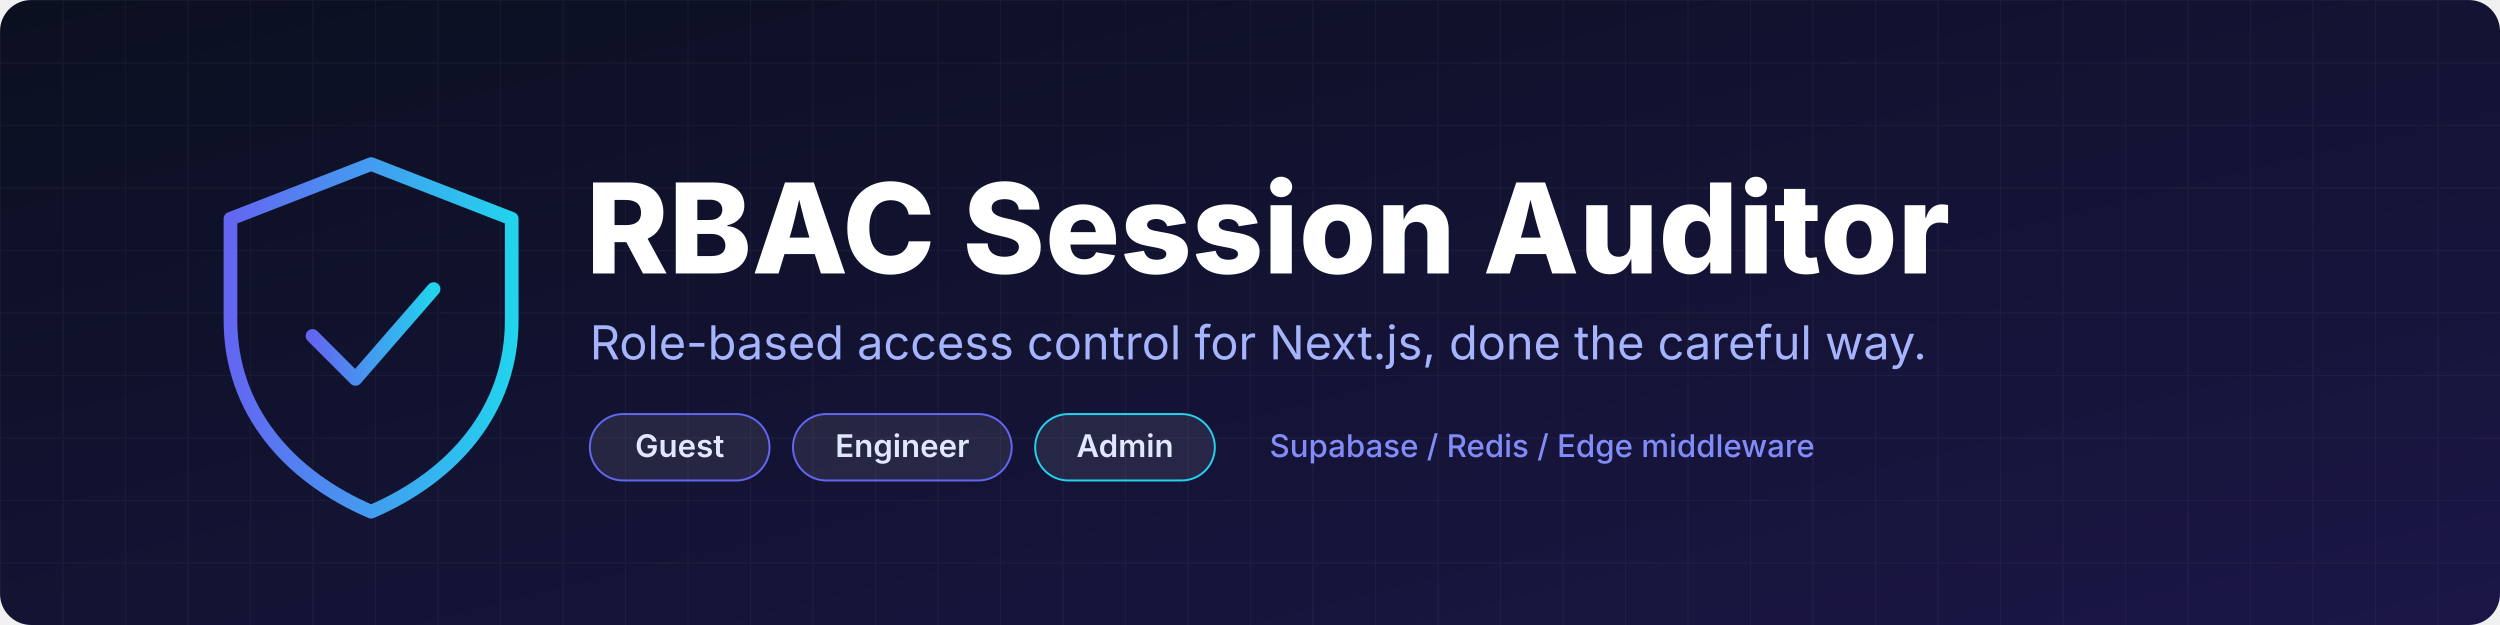
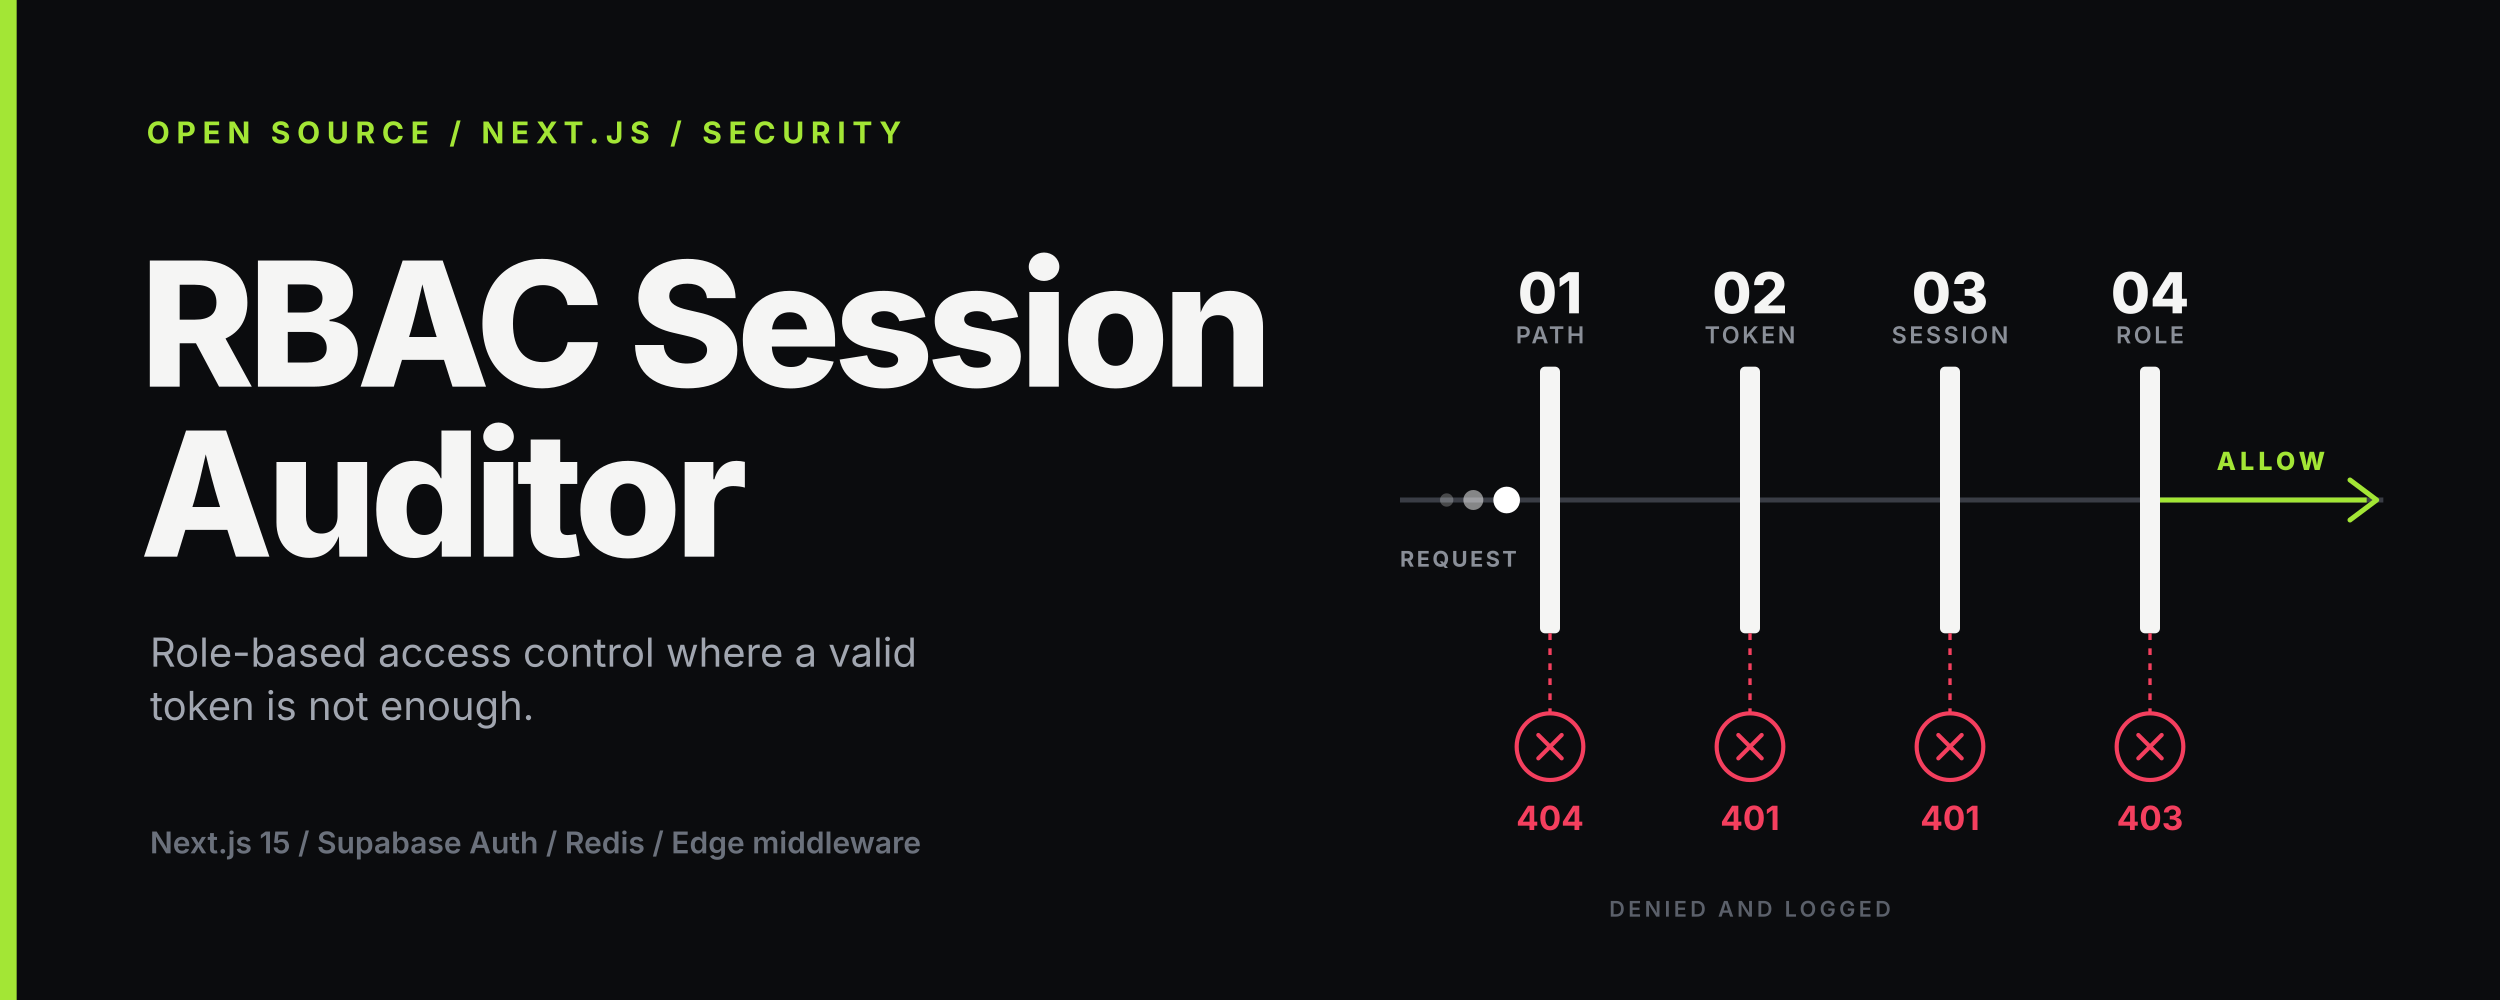
- <svg xmlns="http://www.w3.org/2000/svg" width="1280" height="320" viewBox="0 0 1280 320" role="img" aria-label="RBAC Session Auditor">
-   <defs>
-     <linearGradient id="bg" x1="0" y1="0" x2="1" y2="1">
-       <stop offset="0" stop-color="#0b1020" />
-       <stop offset="1" stop-color="#1b1646" />
-     </linearGradient>
-     <linearGradient id="ac" x1="0" y1="0" x2="1" y2="0">
-       <stop offset="0" stop-color="#6366f1" />
-       <stop offset="1" stop-color="#22d3ee" />
-     </linearGradient>
-     <pattern id="grid" width="32" height="32" patternUnits="userSpaceOnUse">
-       <path d="M32 0H0V32" fill="none" stroke="#ffffff" stroke-opacity="0.04" />
-     </pattern>
-   </defs>
-   <rect width="1280" height="320" rx="16" fill="url(#bg)" />
-   <rect width="1280" height="320" rx="16" fill="url(#grid)" />
-   <g transform="translate(110 78)" fill="none" stroke="url(#ac)" stroke-width="7" stroke-linecap="round" stroke-linejoin="round">
-     <path d="M80 6L152 34v52c0 46-30 80-72 98C38 166 8 132 8 86V34z" />
-     <path d="M50 94l22 22 40-46" />
+ <svg xmlns="http://www.w3.org/2000/svg" width="1500" height="600" viewBox="0 0 1500 600" role="img" aria-label="RBAC Session Auditor: a request passes four gates or is denied and logged.">
+   <rect width="1500" height="600" fill="#0b0c0e" />
+   <rect x="0" y="0" width="10" height="600" fill="#a3e635" />
+   <g font-family="-apple-system,BlinkMacSystemFont,&quot;Segoe UI&quot;,Inter,Helvetica,Arial,sans-serif">
+     <text x="88" y="86" font-size="18" font-weight="700" letter-spacing="4" fill="#a3e635">OPEN SOURCE  /  NEXT.JS  /  SECURITY</text>
+     <text x="84" y="232" font-size="104" font-weight="800" letter-spacing="-4" fill="#f5f5f4">RBAC Session</text>
+     <text x="84" y="334" font-size="104" font-weight="800" letter-spacing="-4" fill="#f5f5f4">Auditor</text>
+     <text x="90" y="400" font-size="24" fill="#a1a6b0">Role-based access control where a valid</text>
+     <text x="90" y="432" font-size="24" fill="#a1a6b0">token is not enough.</text>
+     <text x="90" y="512" font-size="18" font-weight="600" fill="#6b717c">Next.js 15   /   Supabase Auth   /   Redis   /   Edge middleware</text>
  </g>
-   <g font-family="Inter,Segoe UI,Helvetica,Arial,sans-serif">
-     <text x="300" y="140" font-size="64" font-weight="800" fill="#ffffff">RBAC Session Auditor</text>
-     <text x="302" y="184" font-size="24" fill="#a5b4fc">Role-based access control for Next.js, done the careful way.</text>
-     <g font-size="16" font-weight="600" fill="#e0e7ff">
-       <rect x="302" y="212" width="92" height="34" rx="17" fill="#ffffff" fill-opacity="0.08" stroke="#6366f1" />
-       <text x="348" y="234" text-anchor="middle">Guest</text>
-       <rect x="406" y="212" width="112" height="34" rx="17" fill="#ffffff" fill-opacity="0.08" stroke="#6366f1" />
-       <text x="462" y="234" text-anchor="middle">Engineer</text>
-       <rect x="530" y="212" width="92" height="34" rx="17" fill="#ffffff" fill-opacity="0.08" stroke="#22d3ee" />
-       <text x="576" y="234" text-anchor="middle">Admin</text>
-       <text x="650" y="234" font-size="16" font-weight="500" fill="#818cf8">Supabase  /  Redis  /  Edge middleware</text>
-     </g>
-   </g>
+   <line x1="840" y1="300" x2="1430" y2="300" stroke="#3a3d45" stroke-width="3" />
+   <line x1="1290" y1="300" x2="1420" y2="300" stroke="#a3e635" stroke-width="3" />
+   <path d="M1410 288l16 12-16 12" fill="none" stroke="#a3e635" stroke-width="3" stroke-linecap="round" stroke-linejoin="round" />
+   <circle cx="850" cy="300" r="0" />
+   <circle cx="850" cy="300" r="0" />
+   <circle cx="850" cy="300" r="0" />
+   <circle cx="868" cy="300" r="4" fill="#fff" opacity=".25" />
+   <circle cx="884" cy="300" r="6" fill="#fff" opacity=".5" />
+   <circle cx="904" cy="300" r="8" fill="#fff" />
+   <rect x="924" y="220" width="12" height="160" rx="3" fill="#f5f5f4" />
+   <text x="930" y="188" text-anchor="middle" font-family="-apple-system,BlinkMacSystemFont,&quot;Segoe UI&quot;,Inter,Helvetica,Arial,sans-serif" font-size="34" font-weight="800" fill="#f5f5f4">01</text>
+   <text x="930" y="206" text-anchor="middle" font-family="-apple-system,BlinkMacSystemFont,&quot;Segoe UI&quot;,Inter,Helvetica,Arial,sans-serif" font-size="14" font-weight="600" letter-spacing="1.5" fill="#8a8f98">PATH</text>
+   <line x1="930" y1="380" x2="930" y2="428" stroke="#f43f5e" stroke-width="2" stroke-dasharray="4 5" />
+   <circle cx="930" cy="448" r="20" fill="none" stroke="#f43f5e" stroke-width="2.5" />
+   <path d="M923 441l14 14M937 441l-14 14" stroke="#f43f5e" stroke-width="2.5" stroke-linecap="round" />
+   <text x="930" y="498" text-anchor="middle" font-family="-apple-system,BlinkMacSystemFont,&quot;Segoe UI&quot;,Inter,Helvetica,Arial,sans-serif" font-size="20" font-weight="700" fill="#f43f5e">404</text>
+   <rect x="1044" y="220" width="12" height="160" rx="3" fill="#f5f5f4" />
+   <text x="1050" y="188" text-anchor="middle" font-family="-apple-system,BlinkMacSystemFont,&quot;Segoe UI&quot;,Inter,Helvetica,Arial,sans-serif" font-size="34" font-weight="800" fill="#f5f5f4">02</text>
+   <text x="1050" y="206" text-anchor="middle" font-family="-apple-system,BlinkMacSystemFont,&quot;Segoe UI&quot;,Inter,Helvetica,Arial,sans-serif" font-size="14" font-weight="600" letter-spacing="1.5" fill="#8a8f98">TOKEN</text>
+   <line x1="1050" y1="380" x2="1050" y2="428" stroke="#f43f5e" stroke-width="2" stroke-dasharray="4 5" />
+   <circle cx="1050" cy="448" r="20" fill="none" stroke="#f43f5e" stroke-width="2.5" />
+   <path d="M1043 441l14 14M1057 441l-14 14" stroke="#f43f5e" stroke-width="2.5" stroke-linecap="round" />
+   <text x="1050" y="498" text-anchor="middle" font-family="-apple-system,BlinkMacSystemFont,&quot;Segoe UI&quot;,Inter,Helvetica,Arial,sans-serif" font-size="20" font-weight="700" fill="#f43f5e">401</text>
+   <rect x="1164" y="220" width="12" height="160" rx="3" fill="#f5f5f4" />
+   <text x="1170" y="188" text-anchor="middle" font-family="-apple-system,BlinkMacSystemFont,&quot;Segoe UI&quot;,Inter,Helvetica,Arial,sans-serif" font-size="34" font-weight="800" fill="#f5f5f4">03</text>
+   <text x="1170" y="206" text-anchor="middle" font-family="-apple-system,BlinkMacSystemFont,&quot;Segoe UI&quot;,Inter,Helvetica,Arial,sans-serif" font-size="14" font-weight="600" letter-spacing="1.5" fill="#8a8f98">SESSION</text>
+   <line x1="1170" y1="380" x2="1170" y2="428" stroke="#f43f5e" stroke-width="2" stroke-dasharray="4 5" />
+   <circle cx="1170" cy="448" r="20" fill="none" stroke="#f43f5e" stroke-width="2.5" />
+   <path d="M1163 441l14 14M1177 441l-14 14" stroke="#f43f5e" stroke-width="2.5" stroke-linecap="round" />
+   <text x="1170" y="498" text-anchor="middle" font-family="-apple-system,BlinkMacSystemFont,&quot;Segoe UI&quot;,Inter,Helvetica,Arial,sans-serif" font-size="20" font-weight="700" fill="#f43f5e">401</text>
+   <rect x="1284" y="220" width="12" height="160" rx="3" fill="#f5f5f4" />
+   <text x="1290" y="188" text-anchor="middle" font-family="-apple-system,BlinkMacSystemFont,&quot;Segoe UI&quot;,Inter,Helvetica,Arial,sans-serif" font-size="34" font-weight="800" fill="#f5f5f4">04</text>
+   <text x="1290" y="206" text-anchor="middle" font-family="-apple-system,BlinkMacSystemFont,&quot;Segoe UI&quot;,Inter,Helvetica,Arial,sans-serif" font-size="14" font-weight="600" letter-spacing="1.5" fill="#8a8f98">ROLE</text>
+   <line x1="1290" y1="380" x2="1290" y2="428" stroke="#f43f5e" stroke-width="2" stroke-dasharray="4 5" />
+   <circle cx="1290" cy="448" r="20" fill="none" stroke="#f43f5e" stroke-width="2.5" />
+   <path d="M1283 441l14 14M1297 441l-14 14" stroke="#f43f5e" stroke-width="2.5" stroke-linecap="round" />
+   <text x="1290" y="498" text-anchor="middle" font-family="-apple-system,BlinkMacSystemFont,&quot;Segoe UI&quot;,Inter,Helvetica,Arial,sans-serif" font-size="20" font-weight="700" fill="#f43f5e">403</text>
+   <text x="1330" y="282" font-family="-apple-system,BlinkMacSystemFont,&quot;Segoe UI&quot;,Inter,Helvetica,Arial,sans-serif" font-size="15" font-weight="800" letter-spacing="2.5" fill="#a3e635">ALLOW</text>
+   <text x="840" y="340" font-family="-apple-system,BlinkMacSystemFont,&quot;Segoe UI&quot;,Inter,Helvetica,Arial,sans-serif" font-size="13" font-weight="700" letter-spacing="1.5" fill="#8a8f98">REQUEST</text>
+   <text x="1050" y="550" text-anchor="middle" font-family="-apple-system,BlinkMacSystemFont,&quot;Segoe UI&quot;,Inter,Helvetica,Arial,sans-serif" font-size="13" font-weight="600" letter-spacing="2" fill="#5b606a">DENIED AND LOGGED</text>
</svg>
